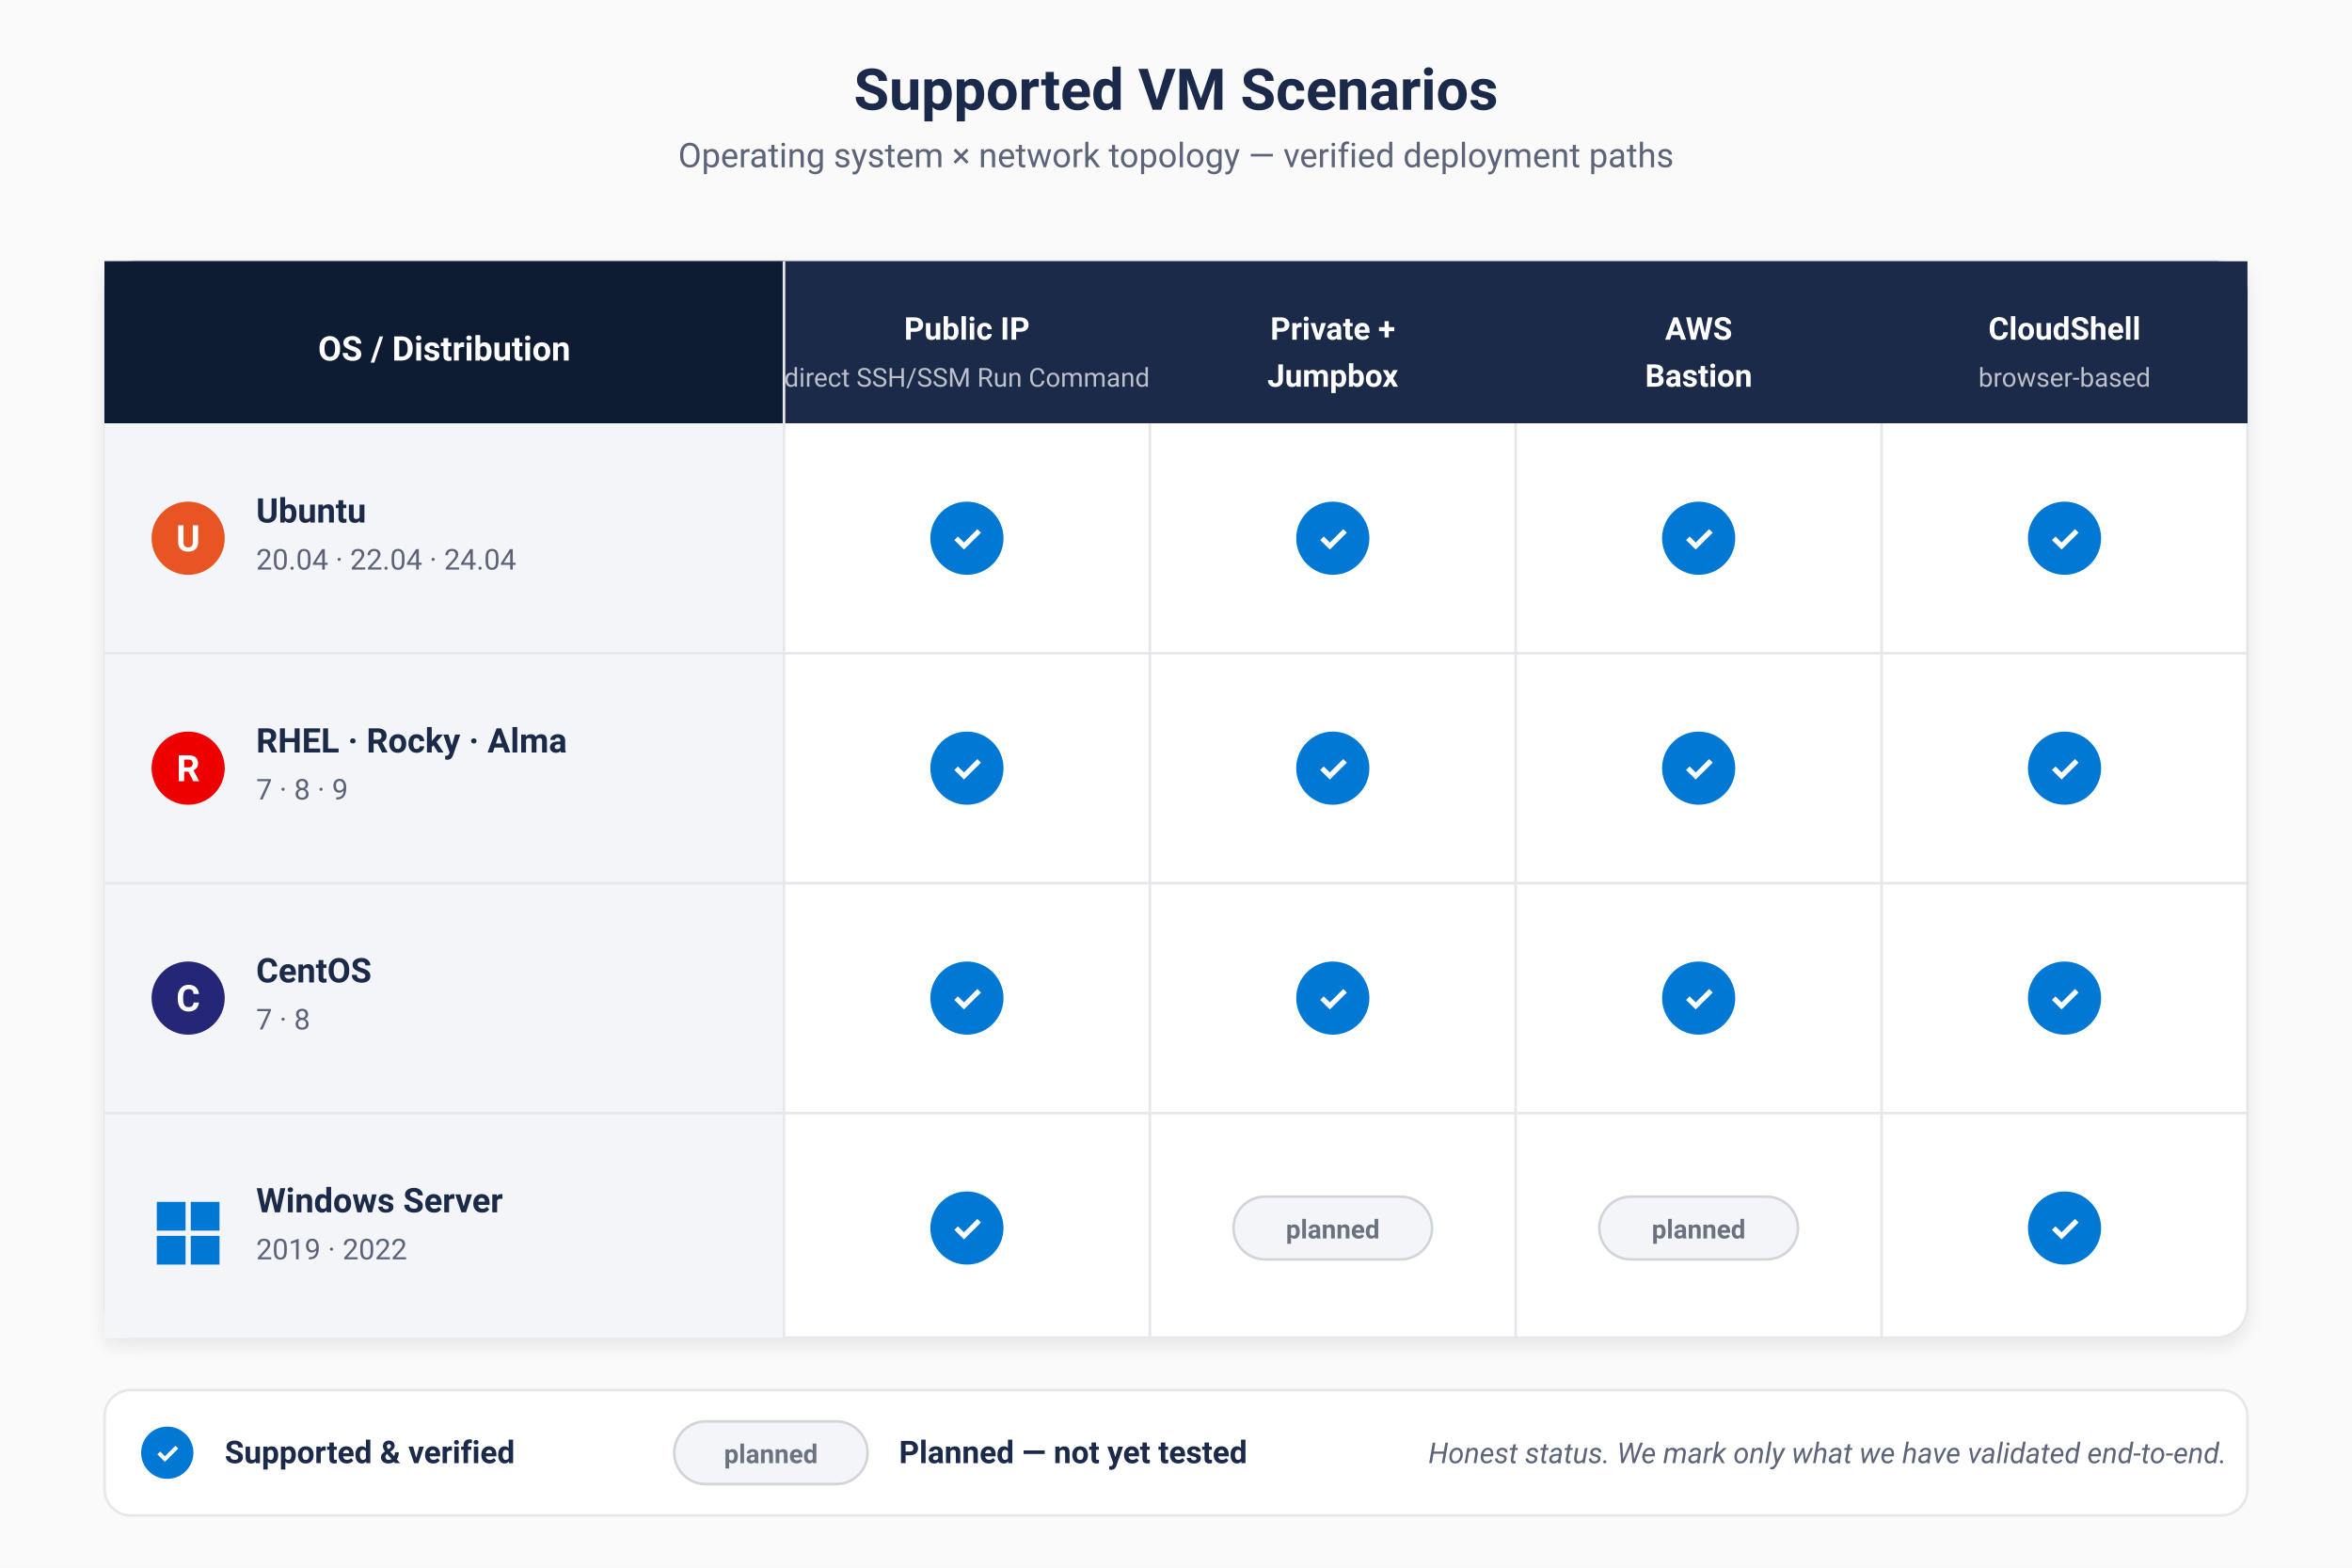
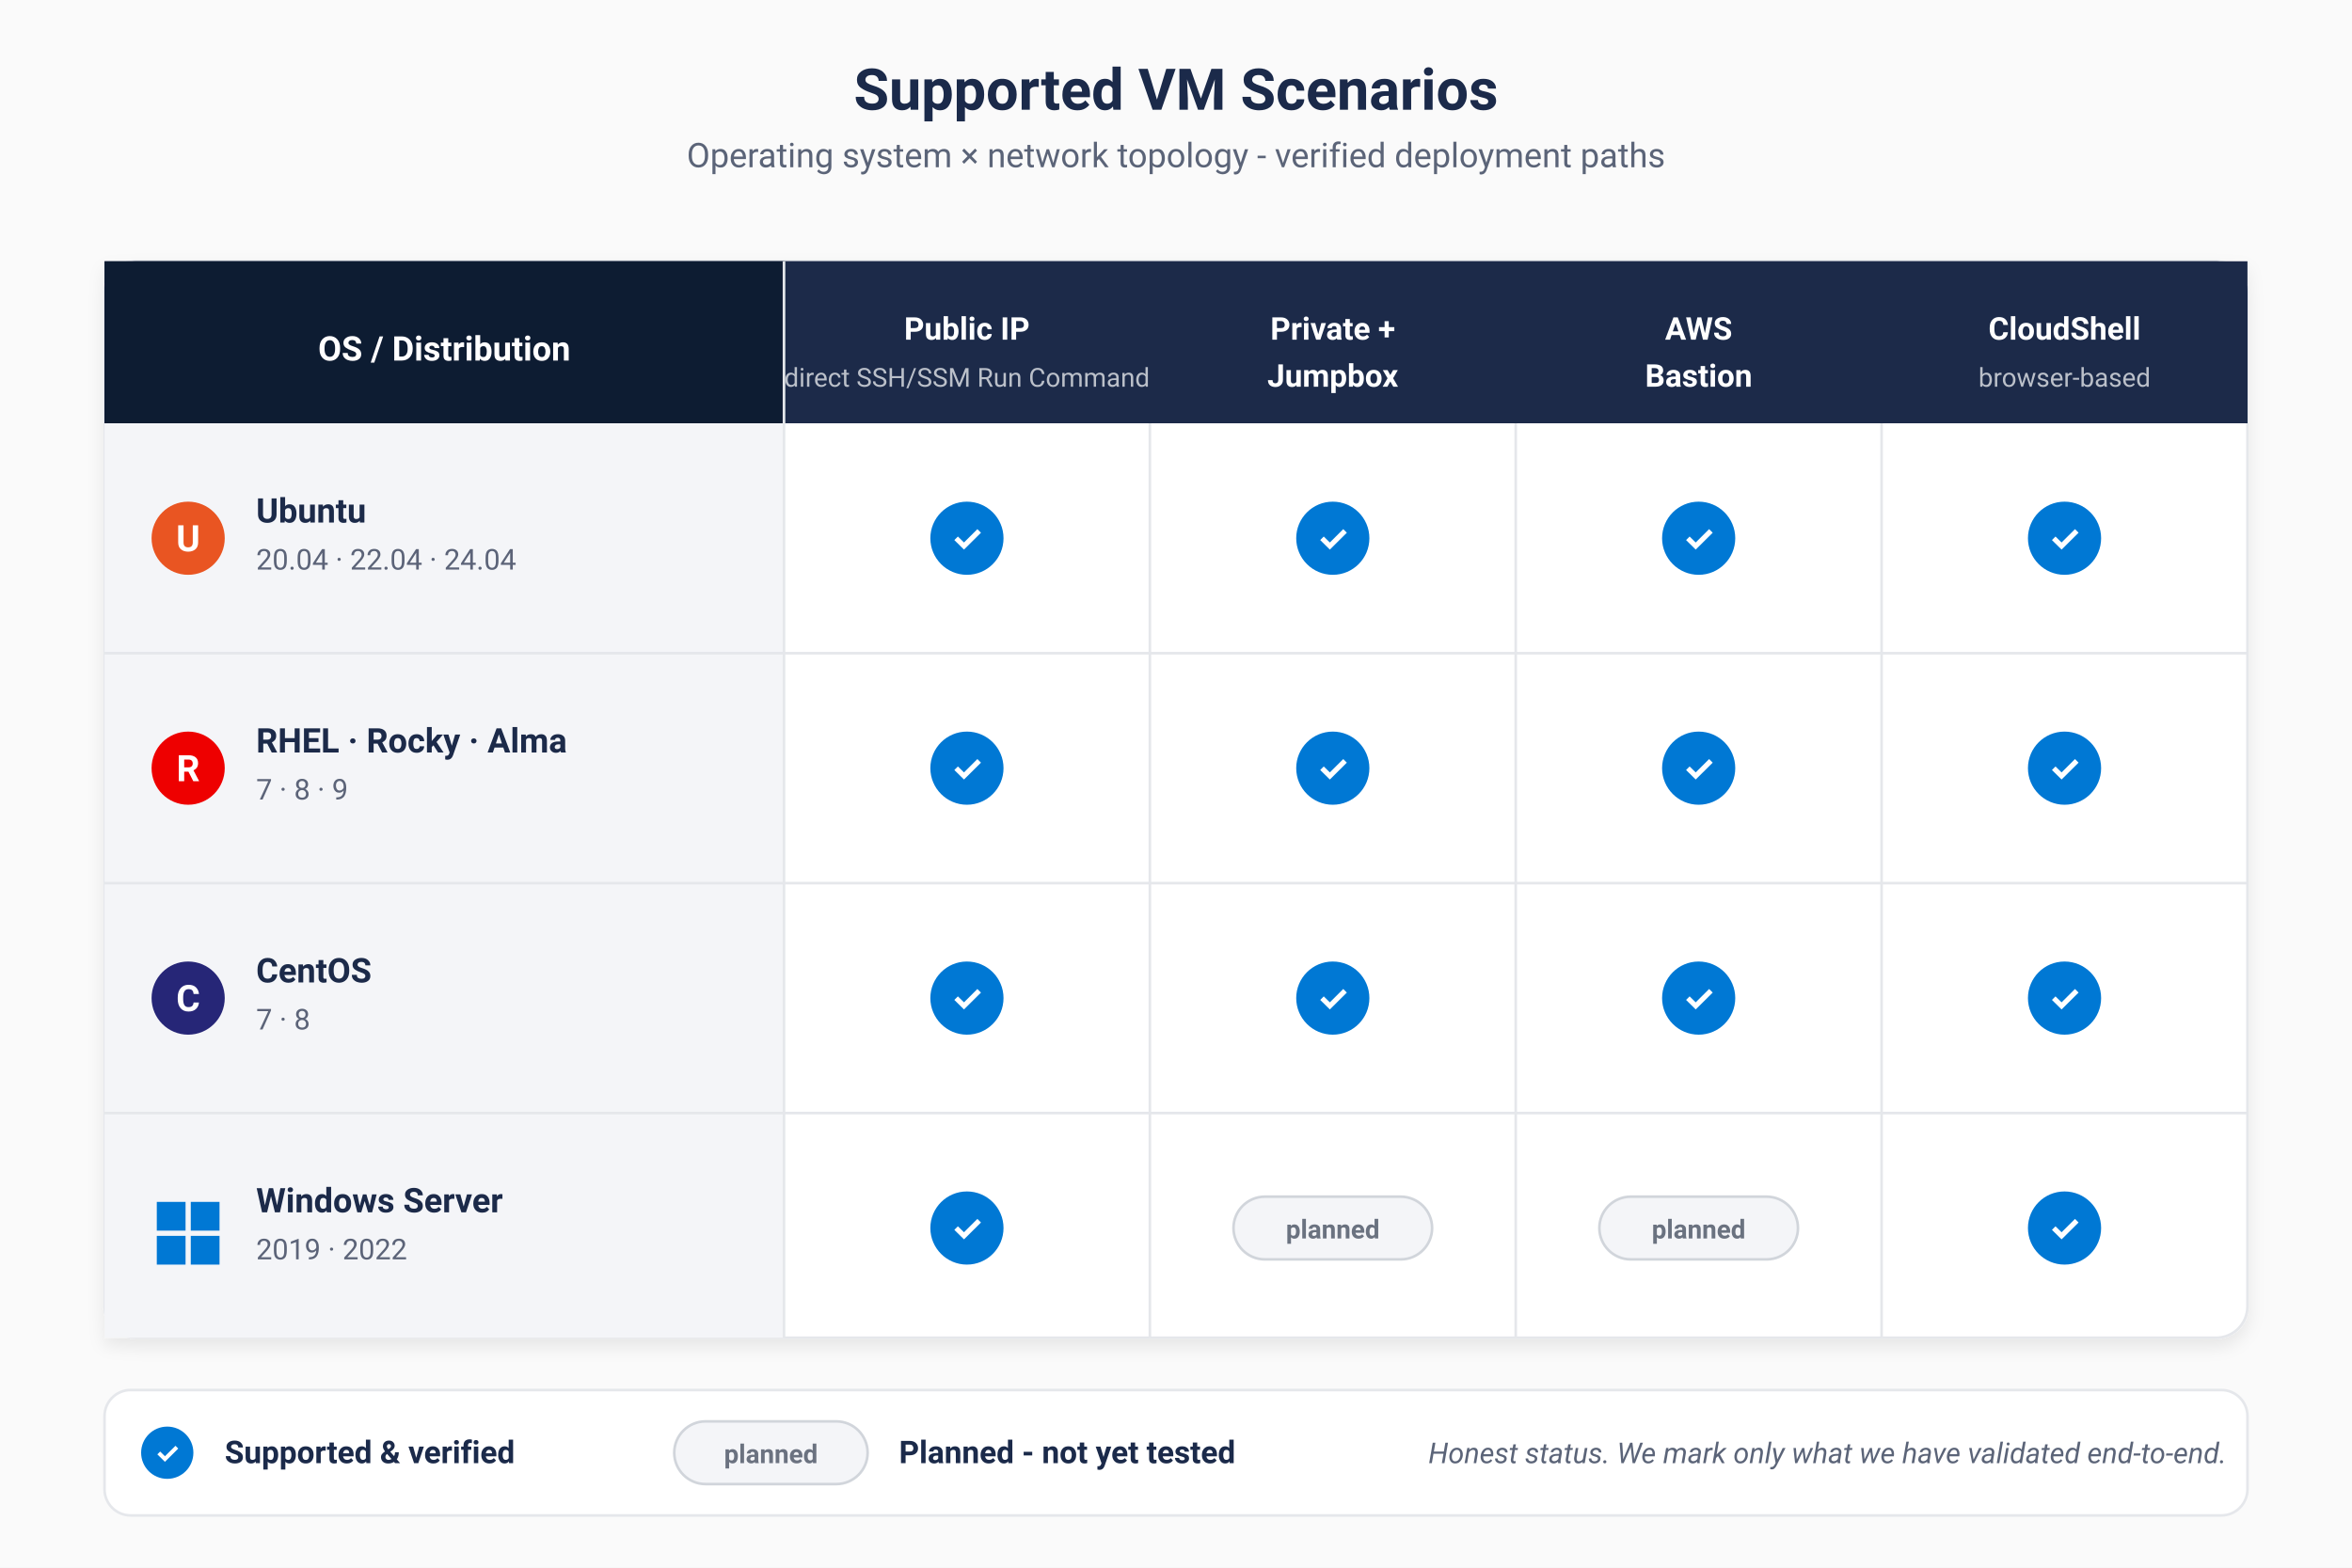
<svg xmlns="http://www.w3.org/2000/svg" viewBox="0 0 900 600" font-family="system-ui, -apple-system, 'Segoe UI', Roboto, sans-serif" role="img" aria-labelledby="sm-title sm-desc">
  <defs>
    <style>
      .cell { transition: transform 0.2s ease, filter 0.2s ease; transform-box: fill-box; transform-origin: center; cursor: pointer; }
      .cell:hover { transform: scale(1.18); filter: brightness(1.12); }
      .row { transition: filter 0.25s ease; cursor: pointer; }
      .row:hover { filter: brightness(1.04); }
      .fadein { opacity: 1; animation: fade 0.6s ease both; }
      .r1 { animation-delay: 0.10s; }
      .r2 { animation-delay: 0.25s; }
      .r3 { animation-delay: 0.40s; }
      .r4 { animation-delay: 0.55s; }
      .r5 { animation-delay: 0.70s; }
      .r6 { animation-delay: 0.85s; }
      @keyframes fade { from { opacity: 0; } to { opacity: 1; } }
    </style>
    <filter id="drop-shadow" x="-10%" y="-10%" width="120%" height="120%">
      <feDropShadow stdDeviation="2" dx="0" dy="2" flood-opacity="0.10" />
    </filter>
    <filter id="card-shadow" x="-10%" y="-10%" width="120%" height="120%">
      <feDropShadow stdDeviation="3" dx="0" dy="3" flood-opacity="0.08" />
    </filter>
  </defs>
  <rect width="900" height="600" fill="#FAFAFA" />
  <text x="450" y="42" text-anchor="middle" font-size="22" font-weight="600" fill="#1B2A4A">Supported VM Scenarios</text>
-   <text x="450" y="64" text-anchor="middle" font-size="13" fill="#5B6478">Operating system × network topology — verified deployment paths</text>
+   <text x="450" y="64" text-anchor="middle" font-size="13" fill="#5B6478">Operating system × network topology - verified deployment paths</text>
  <g class="fadein r1" filter="url(#card-shadow)" transform="translate(40,100)">
    <rect width="820" height="412" rx="12" fill="#FFFFFF" stroke="#E5E7EB" />
    <path d="M0 0 H820 V62 H0 Z M0 62 V0 H260 V62 Z" fill="#1B2A4A" />
    <rect x="0" y="0" width="820" height="62" rx="12" fill="#1B2A4A" />
    <rect x="0" y="32" width="820" height="30" fill="#1B2A4A" />
    <rect x="0" y="62" width="260" height="350" fill="#F4F5F8" />
    <rect x="0" y="0" width="260" height="62" fill="#0F1B33" />
    <text x="130" y="38" text-anchor="middle" font-size="13" font-weight="700" fill="#FFFFFF">OS / Distribution</text>
    <line x1="260" y1="0" x2="260" y2="412" stroke="#E5E7EB" />
    <line x1="400" y1="62" x2="400" y2="412" stroke="#E5E7EB" />
    <line x1="540" y1="62" x2="540" y2="412" stroke="#E5E7EB" />
    <line x1="680" y1="62" x2="680" y2="412" stroke="#E5E7EB" />
    <g font-size="12" font-weight="600" fill="#FFFFFF" text-anchor="middle">
      <text x="330" y="30">Public IP</text>
      <text x="330" y="48" opacity="0.7" font-weight="400" font-size="10">direct SSH/SSM Run Command</text>
      <text x="470" y="30">Private +</text>
      <text x="470" y="48">Jumpbox</text>
      <text x="610" y="30">AWS</text>
      <text x="610" y="48">Bastion</text>
      <text x="750" y="30">CloudShell</text>
      <text x="750" y="48" opacity="0.7" font-weight="400" font-size="10">browser-based</text>
    </g>
    <g class="row fadein r2">
      <line x1="0" y1="150" x2="820" y2="150" stroke="#E5E7EB" />
      <circle cx="32" cy="106" r="14" fill="#E95420" />
      <text x="32" y="111" text-anchor="middle" font-size="14" font-weight="700" fill="#FFFFFF">U</text>
      <text x="58" y="100" font-size="13" font-weight="600" fill="#1B2A4A">Ubuntu</text>
      <text x="58" y="118" font-size="11" fill="#5B6478">20.04 · 22.04 · 24.04</text>
      <g class="cell" transform="translate(330,106)">
        <circle r="14" fill="#0078D4" />
        <text y="5" text-anchor="middle" font-size="14" font-weight="700" fill="#FFFFFF">✓</text>
      </g>
      <g class="cell" transform="translate(470,106)">
        <circle r="14" fill="#0078D4" />
        <text y="5" text-anchor="middle" font-size="14" font-weight="700" fill="#FFFFFF">✓</text>
      </g>
      <g class="cell" transform="translate(610,106)">
        <circle r="14" fill="#0078D4" />
        <text y="5" text-anchor="middle" font-size="14" font-weight="700" fill="#FFFFFF">✓</text>
      </g>
      <g class="cell" transform="translate(750,106)">
        <circle r="14" fill="#0078D4" />
        <text y="5" text-anchor="middle" font-size="14" font-weight="700" fill="#FFFFFF">✓</text>
      </g>
    </g>
    <g class="row fadein r3">
      <line x1="0" y1="238" x2="820" y2="238" stroke="#E5E7EB" />
      <circle cx="32" cy="194" r="14" fill="#EE0000" />
      <text x="32" y="199" text-anchor="middle" font-size="14" font-weight="700" fill="#FFFFFF">R</text>
      <text x="58" y="188" font-size="13" font-weight="600" fill="#1B2A4A">RHEL · Rocky · Alma</text>
      <text x="58" y="206" font-size="11" fill="#5B6478">7 · 8 · 9</text>
      <g class="cell" transform="translate(330,194)">
        <circle r="14" fill="#0078D4" />
        <text y="5" text-anchor="middle" font-size="14" font-weight="700" fill="#FFFFFF">✓</text>
      </g>
      <g class="cell" transform="translate(470,194)">
        <circle r="14" fill="#0078D4" />
        <text y="5" text-anchor="middle" font-size="14" font-weight="700" fill="#FFFFFF">✓</text>
      </g>
      <g class="cell" transform="translate(610,194)">
        <circle r="14" fill="#0078D4" />
        <text y="5" text-anchor="middle" font-size="14" font-weight="700" fill="#FFFFFF">✓</text>
      </g>
      <g class="cell" transform="translate(750,194)">
        <circle r="14" fill="#0078D4" />
        <text y="5" text-anchor="middle" font-size="14" font-weight="700" fill="#FFFFFF">✓</text>
      </g>
    </g>
    <g class="row fadein r4">
      <line x1="0" y1="326" x2="820" y2="326" stroke="#E5E7EB" />
      <circle cx="32" cy="282" r="14" fill="#262577" />
      <text x="32" y="287" text-anchor="middle" font-size="14" font-weight="700" fill="#FFFFFF">C</text>
      <text x="58" y="276" font-size="13" font-weight="600" fill="#1B2A4A">CentOS</text>
      <text x="58" y="294" font-size="11" fill="#5B6478">7 · 8</text>
      <g class="cell" transform="translate(330,282)">
        <circle r="14" fill="#0078D4" />
        <text y="5" text-anchor="middle" font-size="14" font-weight="700" fill="#FFFFFF">✓</text>
      </g>
      <g class="cell" transform="translate(470,282)">
        <circle r="14" fill="#0078D4" />
        <text y="5" text-anchor="middle" font-size="14" font-weight="700" fill="#FFFFFF">✓</text>
      </g>
      <g class="cell" transform="translate(610,282)">
        <circle r="14" fill="#0078D4" />
        <text y="5" text-anchor="middle" font-size="14" font-weight="700" fill="#FFFFFF">✓</text>
      </g>
      <g class="cell" transform="translate(750,282)">
        <circle r="14" fill="#0078D4" />
        <text y="5" text-anchor="middle" font-size="14" font-weight="700" fill="#FFFFFF">✓</text>
      </g>
    </g>
    <g class="row fadein r5">
      <g transform="translate(20,360)">
        <rect x="0" y="0" width="11" height="11" fill="#0078D4" />
        <rect x="13" y="0" width="11" height="11" fill="#0078D4" />
        <rect x="0" y="13" width="11" height="11" fill="#0078D4" />
        <rect x="13" y="13" width="11" height="11" fill="#0078D4" />
      </g>
      <text x="58" y="364" font-size="13" font-weight="600" fill="#1B2A4A">Windows Server</text>
      <text x="58" y="382" font-size="11" fill="#5B6478">2019 · 2022</text>
      <g class="cell" transform="translate(330,370)">
        <circle r="14" fill="#0078D4" />
        <text y="5" text-anchor="middle" font-size="14" font-weight="700" fill="#FFFFFF">✓</text>
      </g>
      <g class="cell" transform="translate(470,370)">
        <rect x="-38" y="-12" width="76" height="24" rx="12" fill="#F4F5F8" stroke="#D1D5DB" />
        <text y="4" text-anchor="middle" font-size="10" font-weight="600" fill="#6B7280">planned</text>
      </g>
      <g class="cell" transform="translate(610,370)">
        <rect x="-38" y="-12" width="76" height="24" rx="12" fill="#F4F5F8" stroke="#D1D5DB" />
        <text y="4" text-anchor="middle" font-size="10" font-weight="600" fill="#6B7280">planned</text>
      </g>
      <g class="cell" transform="translate(750,370)">
        <circle r="14" fill="#0078D4" />
        <text y="5" text-anchor="middle" font-size="14" font-weight="700" fill="#FFFFFF">✓</text>
      </g>
    </g>
  </g>
  <g class="fadein r6" transform="translate(40,532)">
    <rect width="820" height="48" rx="10" fill="#FFFFFF" stroke="#E5E7EB" />
    <g transform="translate(24,24)">
      <circle r="10" fill="#0078D4" />
      <text y="4" text-anchor="middle" font-size="11" font-weight="700" fill="#FFFFFF">✓</text>
    </g>
    <text x="46" y="28" font-size="12" font-weight="600" fill="#1B2A4A">Supported &amp; verified</text>
    <g transform="translate(218,12)">
      <rect width="74" height="24" rx="12" fill="#F4F5F8" stroke="#D1D5DB" />
      <text x="37" y="16" text-anchor="middle" font-size="10" font-weight="600" fill="#6B7280">planned</text>
    </g>
-     <text x="304" y="28" font-size="12" font-weight="600" fill="#1B2A4A">Planned — not yet tested</text>
+     <text x="304" y="28" font-size="12" font-weight="600" fill="#1B2A4A">Planned - not yet tested</text>
    <text x="812" y="28" text-anchor="end" font-size="11" fill="#5B6478" font-style="italic">Honest status. We mark only what we have validated end-to-end.</text>
  </g>
</svg>
